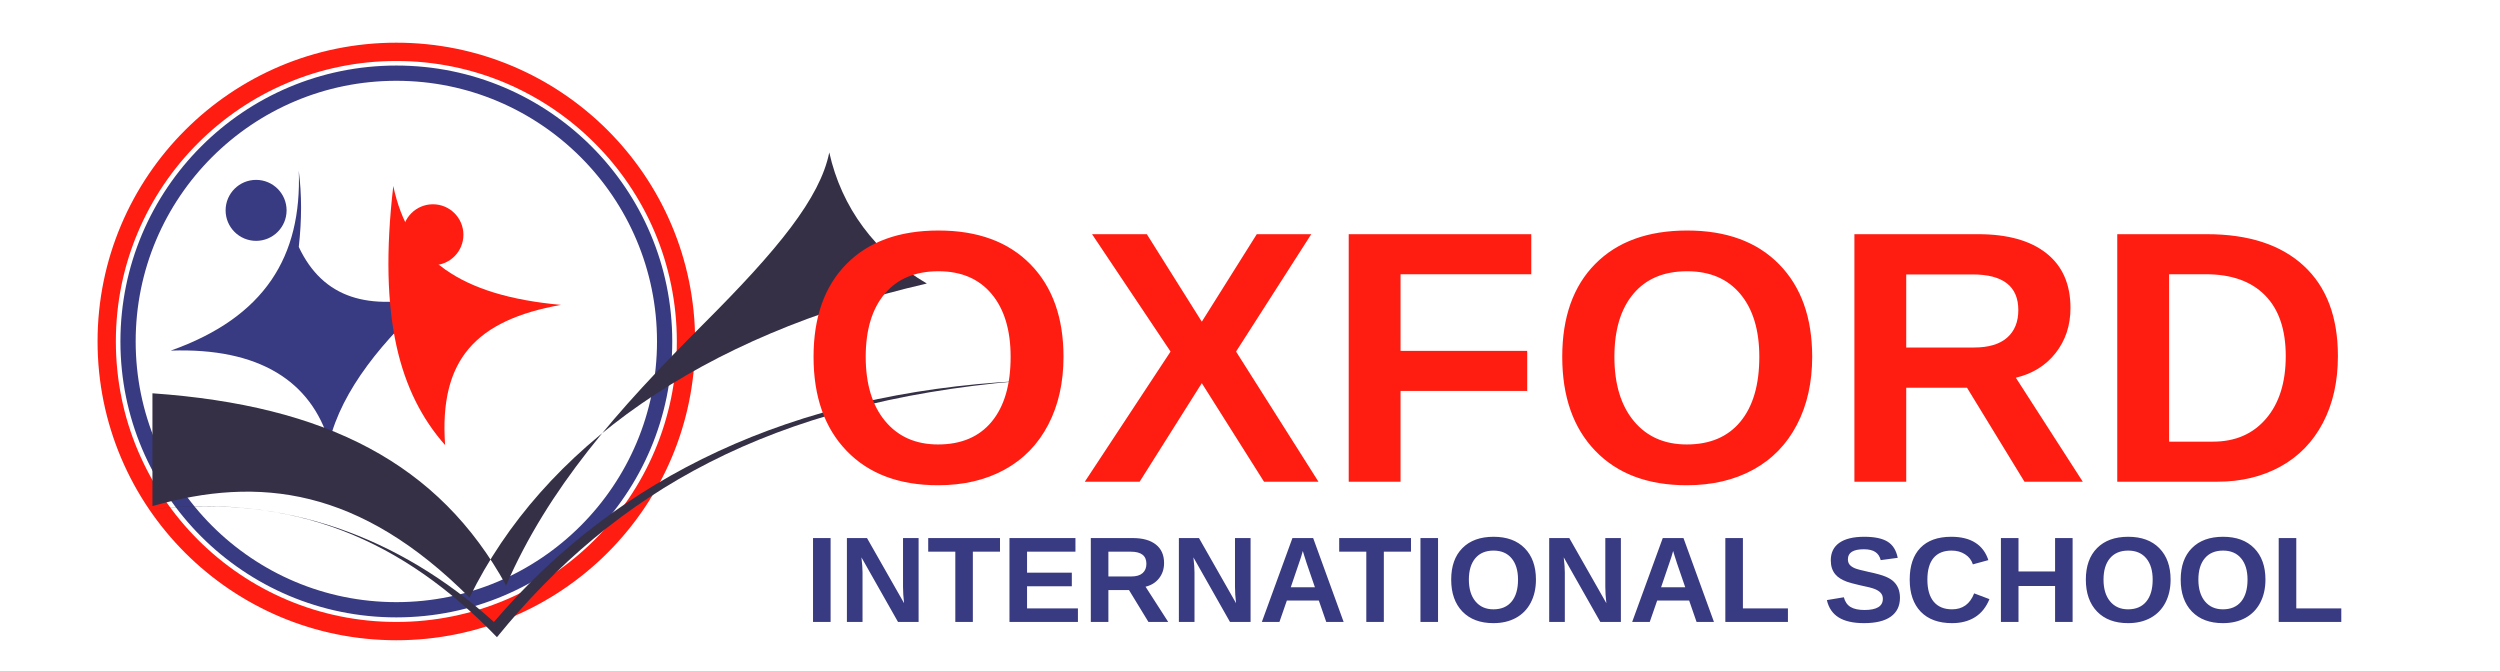
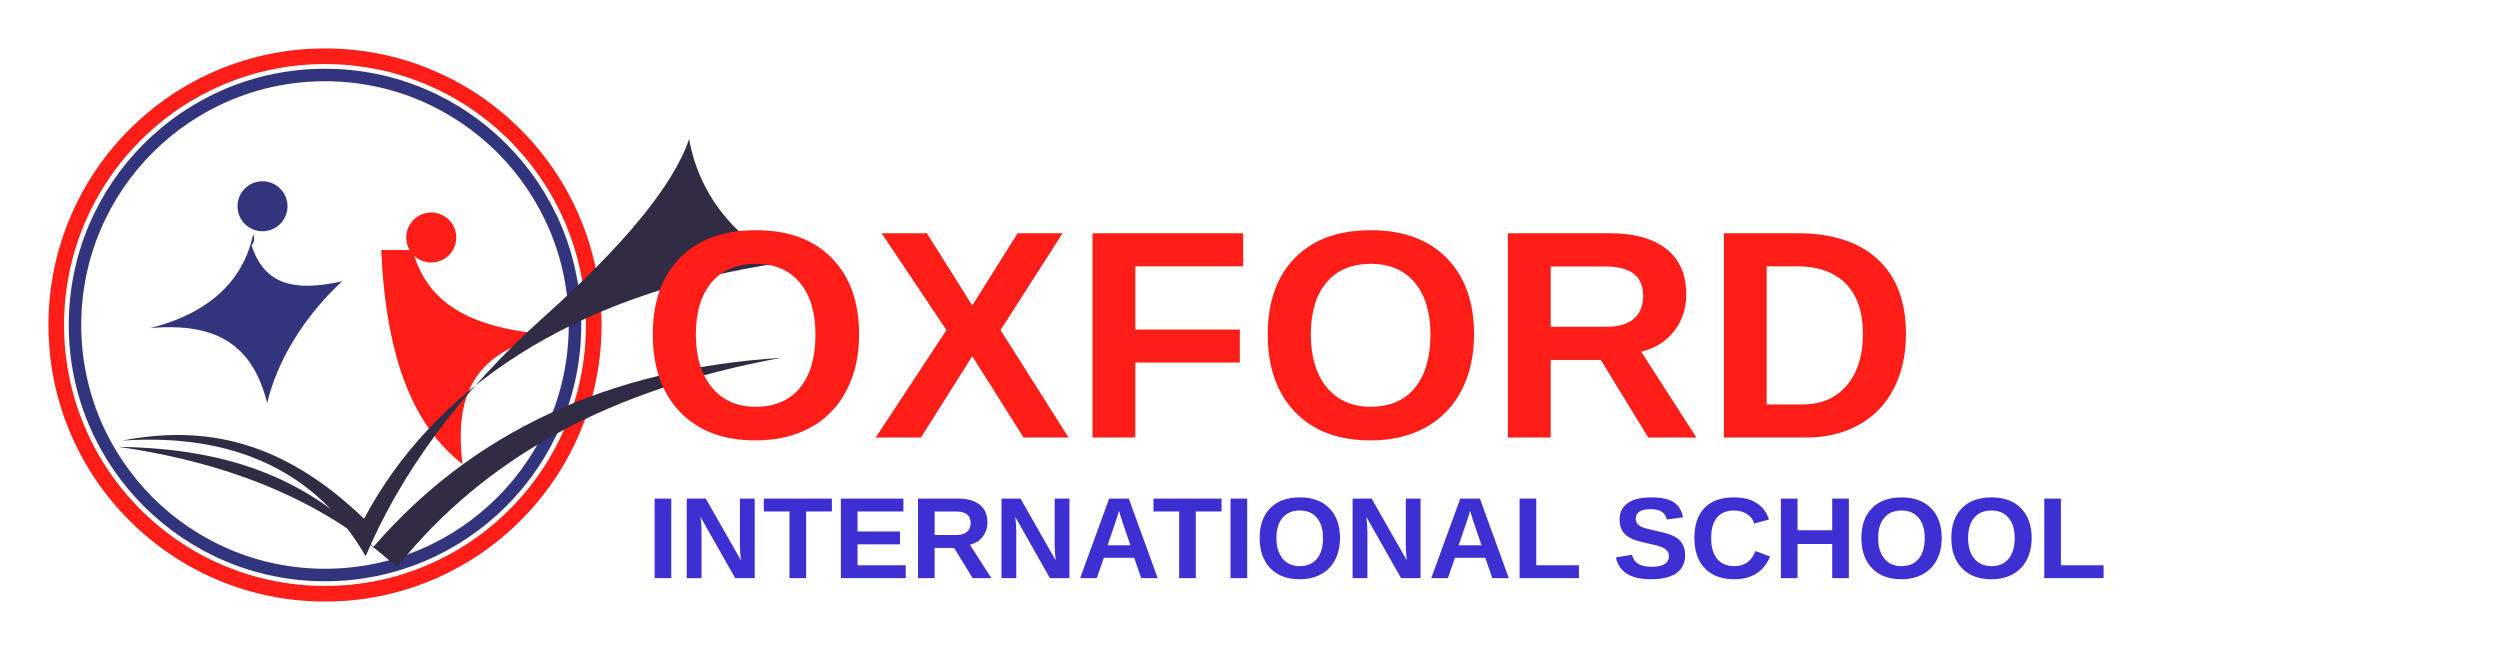
- <svg xmlns="http://www.w3.org/2000/svg" viewBox="0 0 820 220" role="img" aria-labelledby="title desc">
-   <g transform="translate(12 10)">
-     <circle cx="118" cy="102" r="95" fill="none" stroke="#ff1d12" stroke-width="6" />
-     <circle cx="118" cy="102" r="88" fill="none" stroke="#383a82" stroke-width="5" />
-     <g transform="translate(14 12)">
-       <path fill="#383a82" d="M72 34c1 28-11 48-42 59 29-1 46 10 52 30 4-17 18-34 34-48-21 5-36 1-44-16 1-9 1-17 0-25z" />
-       <circle cx="58" cy="47" r="10" fill="#383a82" />
-       <path fill="#ff1d12" d="M103 39c5 24 22 36 55 39-28 5-40 18-38 46-15-17-22-42-17-85z" />
-       <circle cx="116" cy="55" r="10" fill="#ff1d12" />
-       <path fill="#353046" d="M24 144c35-10 68-6 104 30 24-49 76-86 150-103-17-10-28-25-32-43-3 15-17 32-41 56-29 29-51 54-65 86-22-40-59-59-116-63z" />
-       <path fill="#353046" d="M24 145c47-5 82 10 113 42 39-48 90-77 171-84-74 4-131 31-172 79-31-28-69-42-112-37z" />
+ <svg xmlns="http://www.w3.org/2000/svg" viewBox="0 0 1600 420" role="img" aria-labelledby="title desc">
+   <g transform="translate(18 18)">
+     <circle cx="190" cy="190" r="172" fill="none" stroke="#ff1d17" stroke-width="10" />
+     <circle cx="190" cy="190" r="160" fill="none" stroke="#32357e" stroke-width="8" />
+     <g transform="translate(20 18)">
+       <circle cx="130" cy="96" r="16" fill="#32357e" />
+       <path fill="#32357e" d="M124 114c-5 24-22 49-66 60 44-4 66 12 75 48 6-26 23-55 48-78-31 7-50 2-58-23 2-2 2-5 1-7z" />
+       <circle cx="238" cy="116" r="16" fill="#ff1d17" />
+       <path fill="#ff1d17" d="M226 124c9 33 35 50 87 54-43 11-61 33-55 83-31-24-49-67-52-137 7 0 13 0 20 0z" />
+       <path fill="#312c44" d="M40 246c52-10 102-1 155 50 43-81 131-144 268-164-34-18-54-46-60-79-10 30-43 69-92 113-56 50-93 102-115 154-31-54-84-79-156-74z" />
+       <path fill="#312c44" d="M38 250c73 1 123 22 163 64 63-73 150-114 261-121-109 20-189 63-246 134-44-40-102-66-178-77z" />
    </g>
-     <text x="250" y="148" font-size="118" font-weight="900" fill="#ff1d12" font-family="Arial Black, Arial, Helvetica, sans-serif" letter-spacing="1">OXFORD</text>
-     <text x="252" y="194" font-size="40" font-weight="900" fill="#383a82" font-family="Arial Black, Arial, Helvetica, sans-serif">INTERNATIONAL SCHOOL</text>
+     <text x="392" y="262" font-size="190" font-weight="900" fill="#ff1d17" font-family="Arial Black, Arial, Helvetica, sans-serif" letter-spacing="1">OXFORD</text>
+     <text x="396" y="352" font-size="74" font-weight="900" fill="#3d2fd1" font-family="Arial Black, Arial, Helvetica, sans-serif">INTERNATIONAL SCHOOL</text>
  </g>
</svg>
